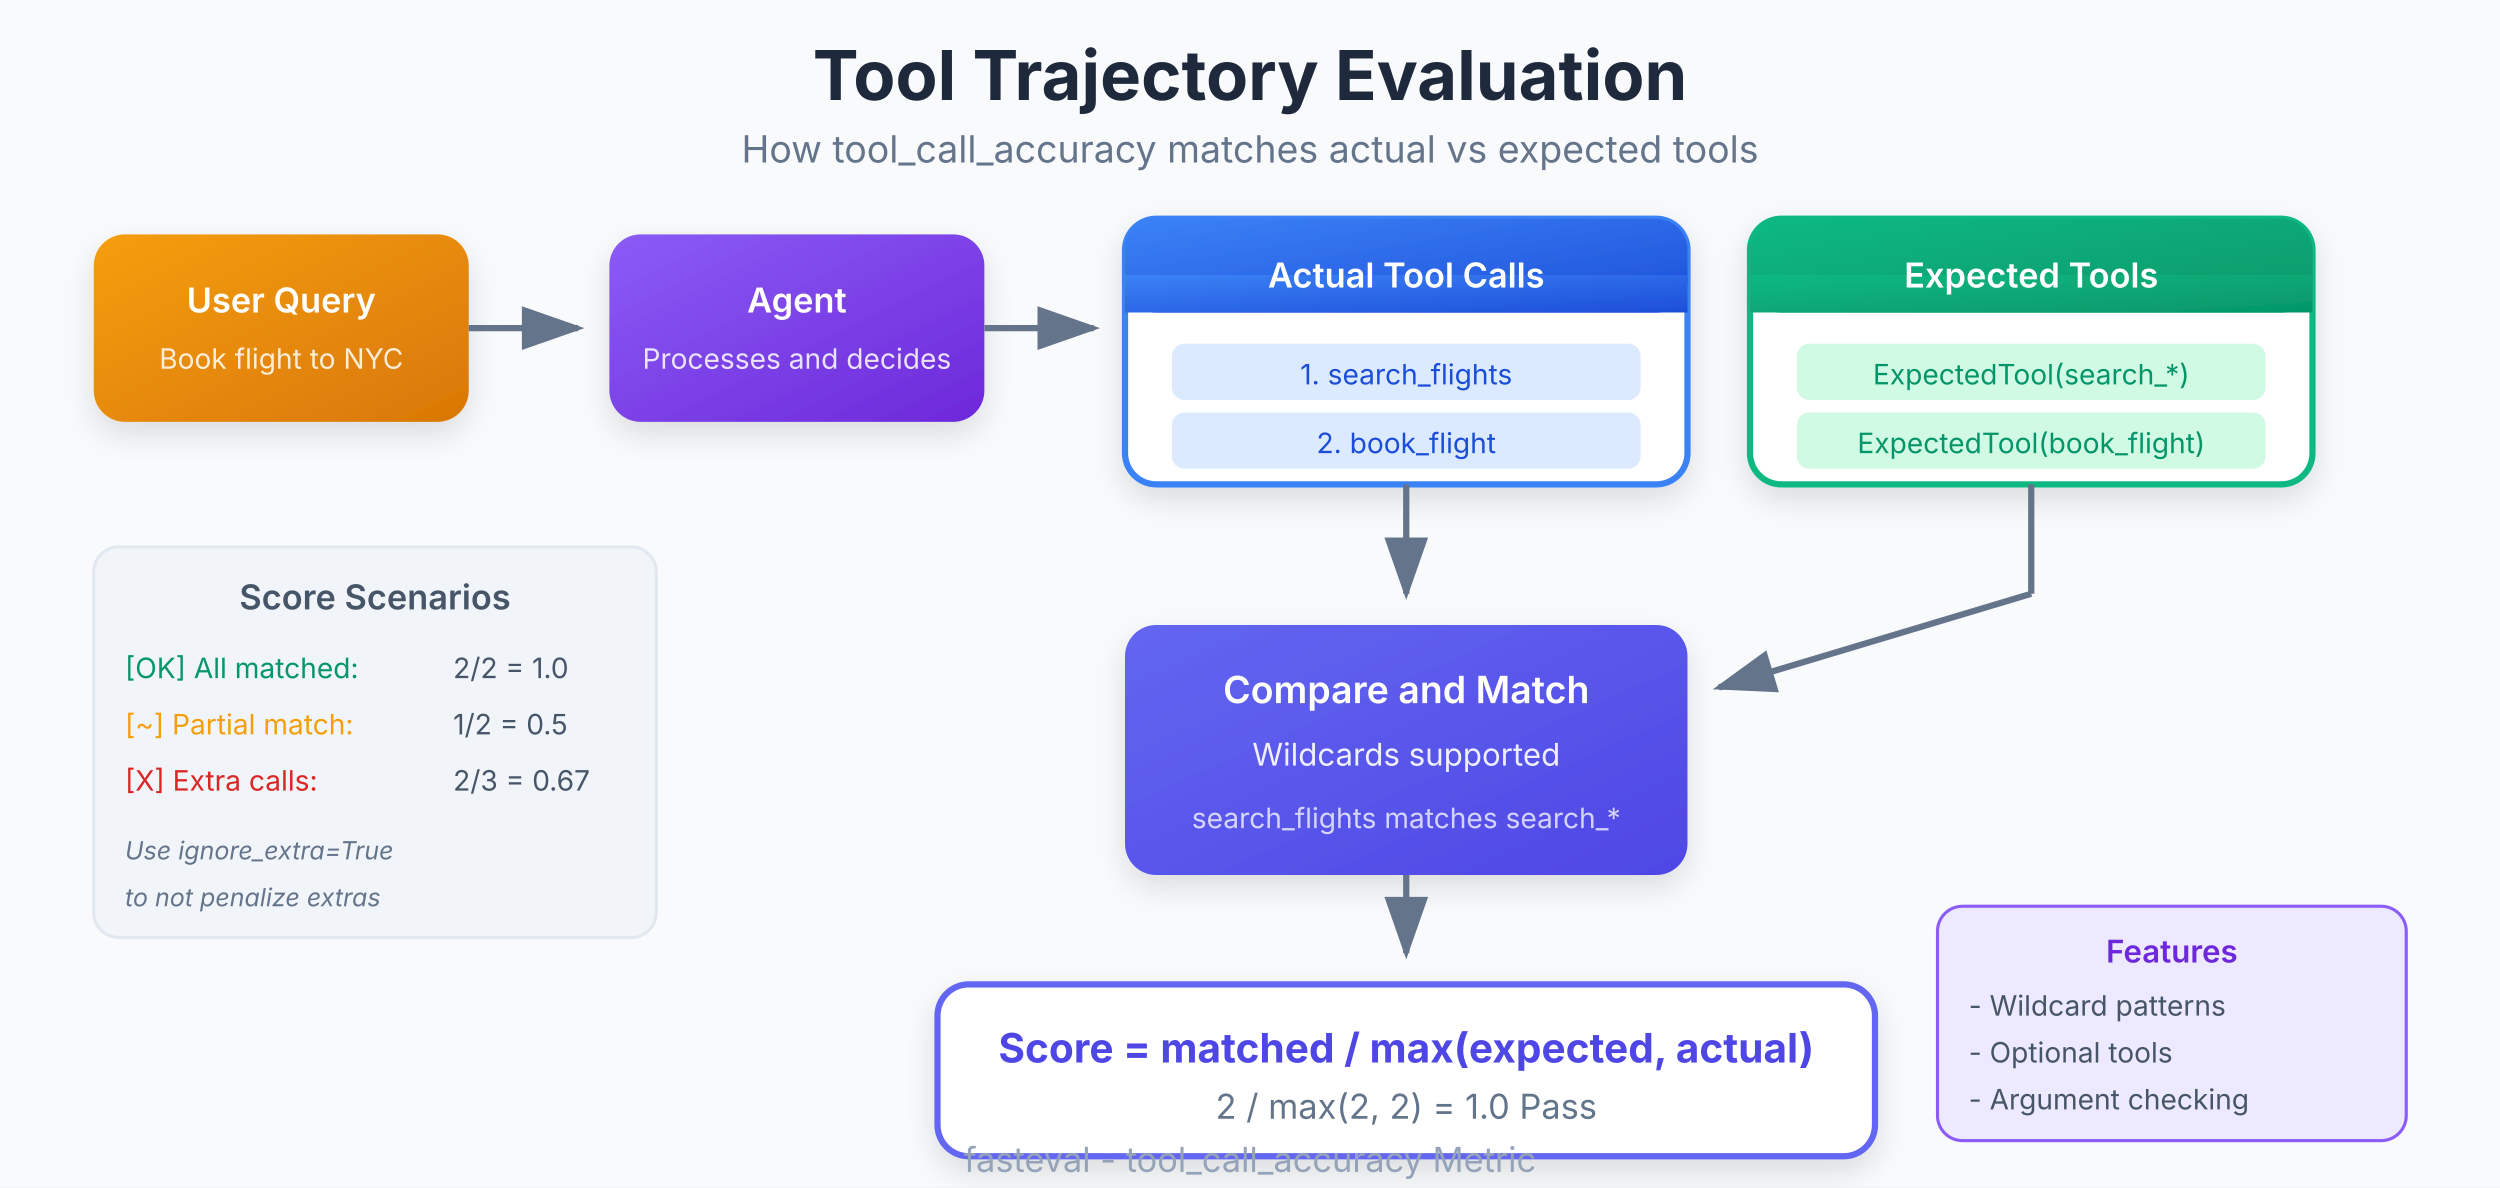
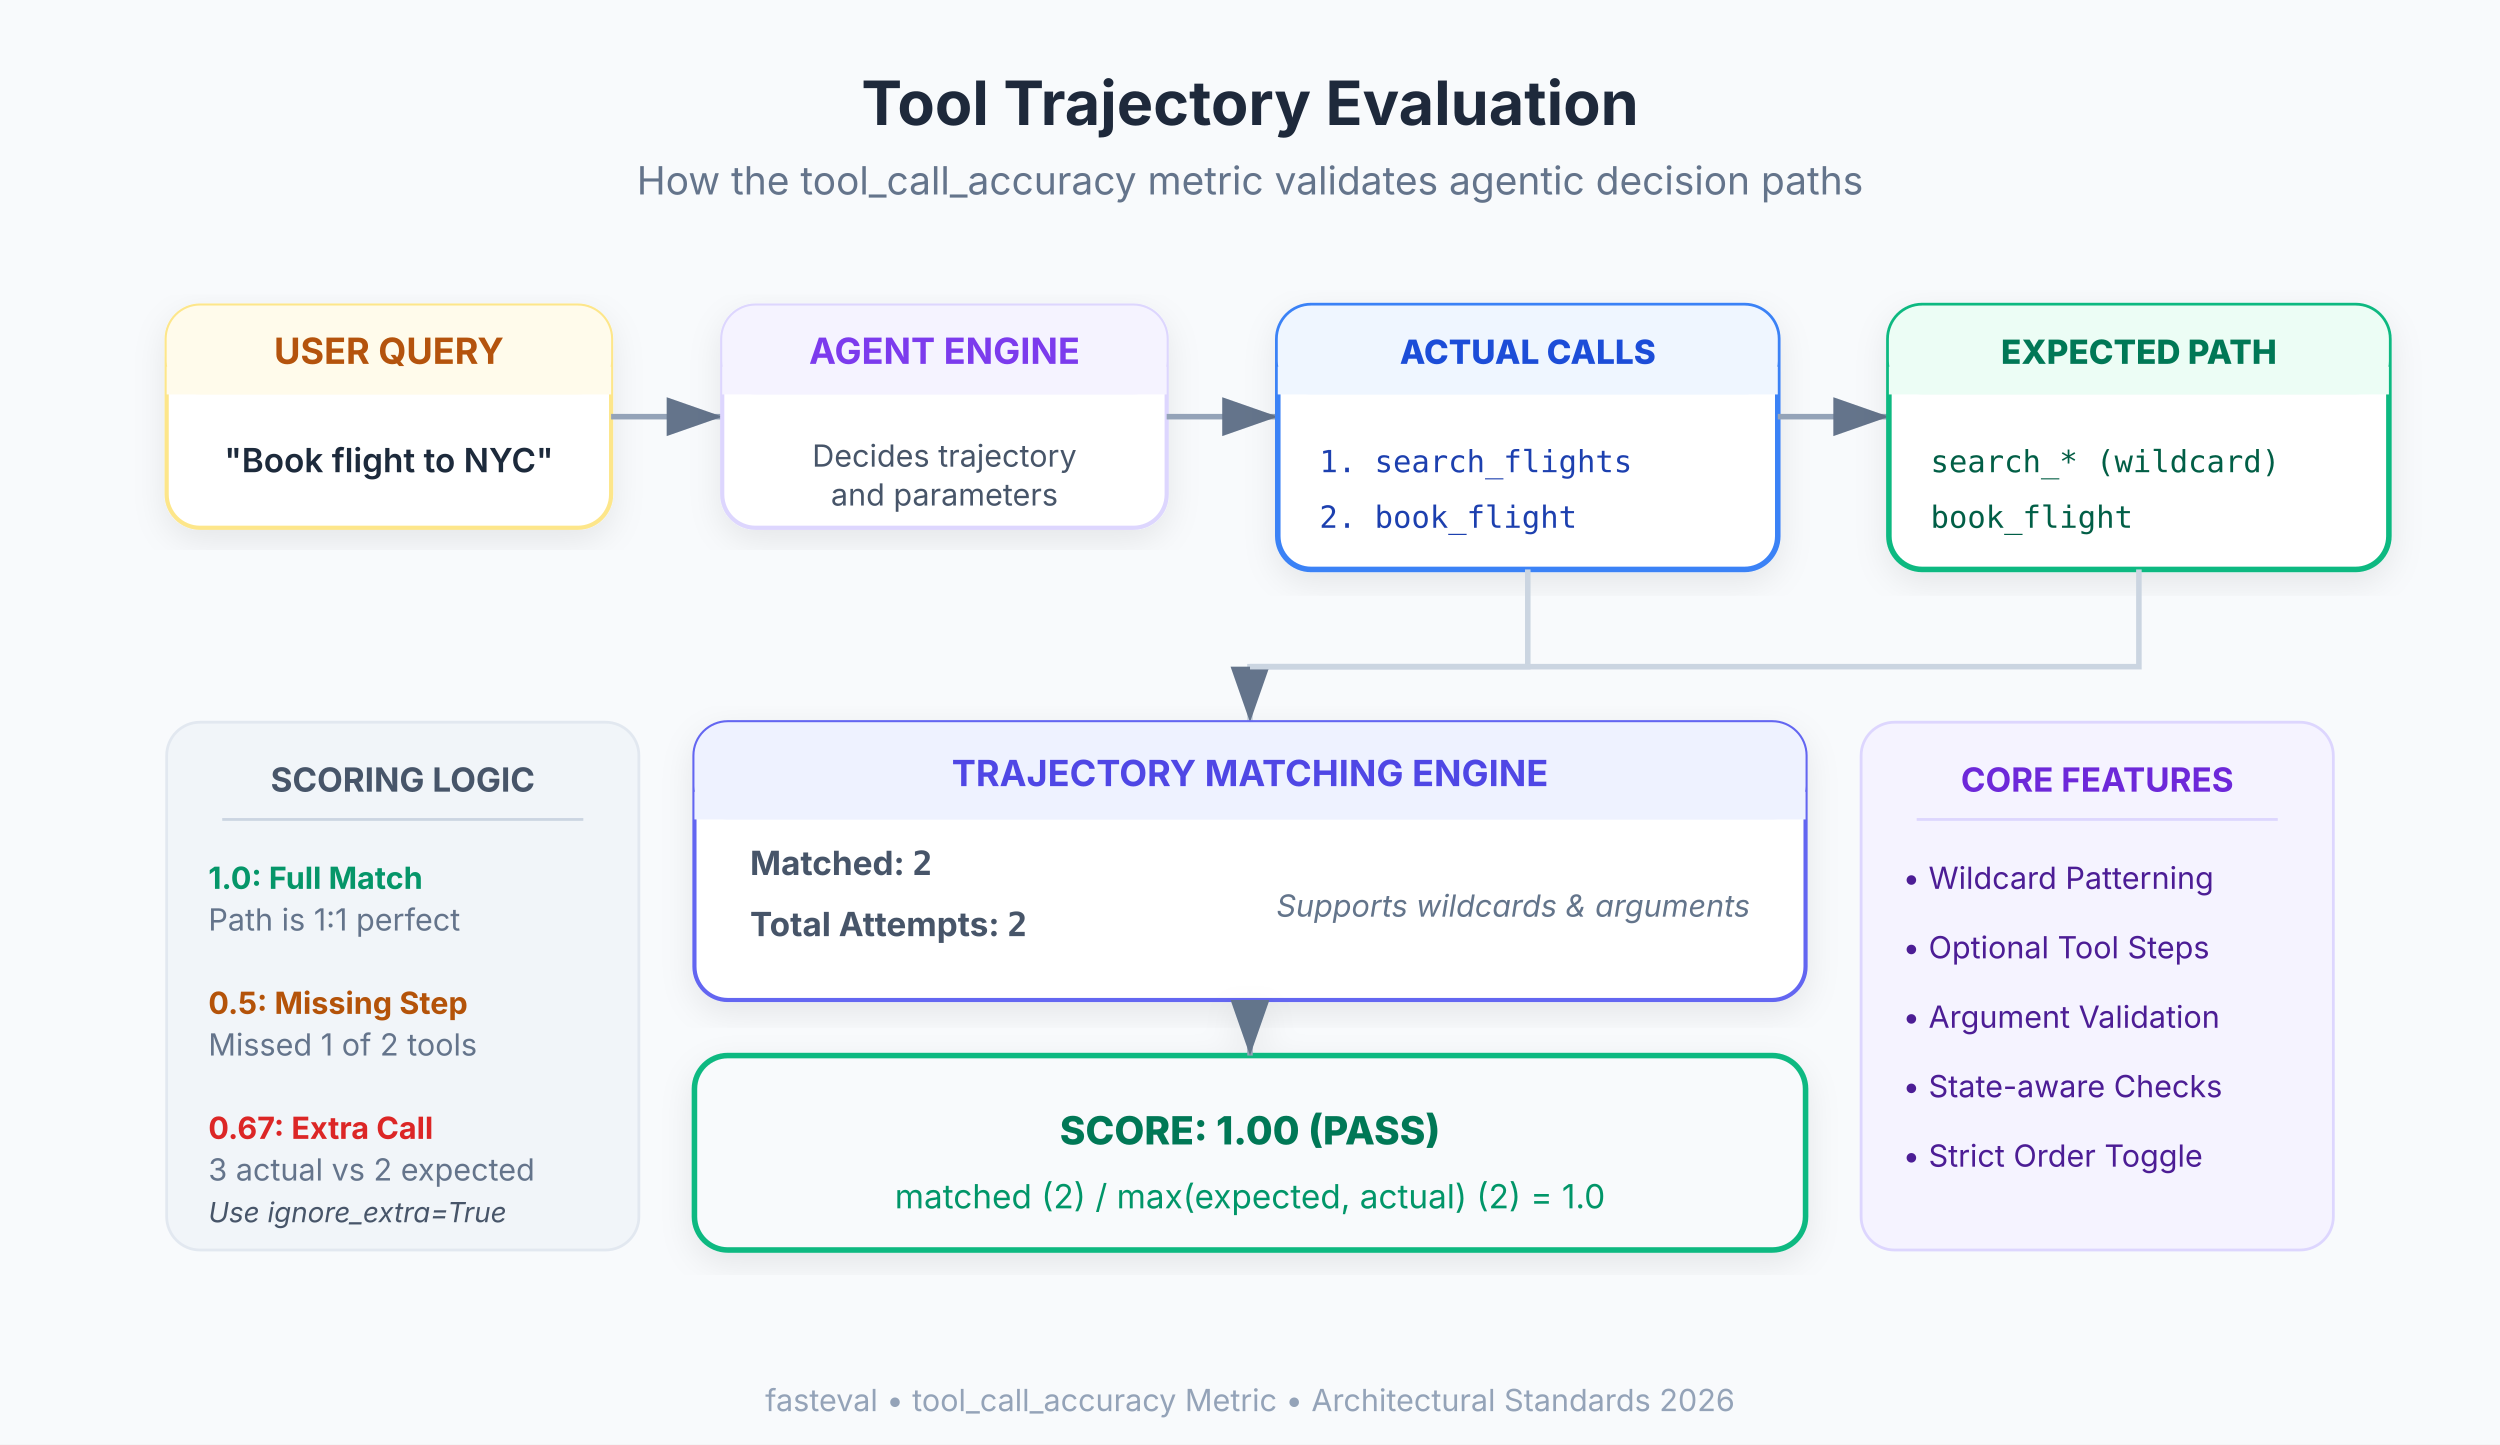
- <svg xmlns="http://www.w3.org/2000/svg" viewBox="0 0 800 380" font-family="system-ui, -apple-system, sans-serif">
+ <svg xmlns="http://www.w3.org/2000/svg" viewBox="0 0 900 520" font-family="Inter, system-ui, -apple-system, sans-serif">
  <defs>
-     <linearGradient id="ttfQueryGrad" x1="0%" y1="0%" x2="100%" y2="100%">
-       <stop offset="0%" style="stop-color:#f59e0b" />
-       <stop offset="100%" style="stop-color:#d97706" />
-     </linearGradient>
-     <linearGradient id="ttfAgentGrad" x1="0%" y1="0%" x2="100%" y2="100%">
-       <stop offset="0%" style="stop-color:#8b5cf6" />
-       <stop offset="100%" style="stop-color:#6d28d9" />
-     </linearGradient>
-     <linearGradient id="ttfToolGrad" x1="0%" y1="0%" x2="100%" y2="100%">
-       <stop offset="0%" style="stop-color:#3b82f6" />
-       <stop offset="100%" style="stop-color:#1d4ed8" />
-     </linearGradient>
-     <linearGradient id="ttfExpectedGrad" x1="0%" y1="0%" x2="100%" y2="100%">
-       <stop offset="0%" style="stop-color:#10b981" />
-       <stop offset="100%" style="stop-color:#059669" />
-     </linearGradient>
-     <linearGradient id="ttfMatchGrad" x1="0%" y1="0%" x2="100%" y2="100%">
-       <stop offset="0%" style="stop-color:#6366f1" />
-       <stop offset="100%" style="stop-color:#4f46e5" />
-     </linearGradient>
-     <filter id="ttfShadow" x="-20%" y="-20%" width="140%" height="140%">
-       <feDropShadow dx="0" dy="4" stdDeviation="5" flood-opacity="0.12" />
+     <filter id="shadow" x="-10%" y="-10%" width="120%" height="120%">
+       <feDropShadow dx="0" dy="4" stdDeviation="6" flood-opacity="0.08" />
    </filter>
-     <marker id="ttfArrow" markerWidth="10" markerHeight="7" refX="9" refY="3.5" orient="auto">
+     <marker id="arrowhead" markerWidth="10" markerHeight="7" refX="10" refY="3.5" orient="auto">
      <polygon points="0 0, 10 3.5, 0 7" fill="#64748b" />
    </marker>
  </defs>
-   <rect width="800" height="380" fill="#f8fafc" />
-   <text x="400" y="32" text-anchor="middle" font-size="22" font-weight="700" fill="#1e293b">Tool Trajectory Evaluation</text>
-   <text x="400" y="52" text-anchor="middle" font-size="12" fill="#64748b">How tool_call_accuracy matches actual vs expected tools</text>
-   <g filter="url(#ttfShadow)">
-     <rect x="30" y="75" width="120" height="60" rx="10" fill="url(#ttfQueryGrad)" />
-     <text x="90" y="100" text-anchor="middle" font-size="11" font-weight="600" fill="white">User Query</text>
-     <text x="90" y="118" text-anchor="middle" font-size="9" fill="rgba(255,255,255,0.85)">Book flight to NYC</text>
+   <rect width="900" height="520" fill="#f8fafc" />
+   <text x="450" y="45" text-anchor="middle" font-size="22" font-weight="700" fill="#1e293b">Tool Trajectory Evaluation</text>
+   <text x="450" y="70" text-anchor="middle" font-size="14" fill="#64748b">How the tool_call_accuracy metric validates agentic decision paths</text>
+   <g transform="translate(60, 110)">
+     <g filter="url(#shadow)">
+       <rect width="160" height="80" rx="12" fill="white" stroke="#fde68a" stroke-width="1.5" />
+       <rect width="160" height="32" rx="12" fill="#fffbeb" />
+       <rect y="22" width="160" height="10" fill="#fffbeb" />
+       <text x="80" y="21" text-anchor="middle" font-size="13" font-weight="700" fill="#b45309">USER QUERY</text>
+       <text x="80" y="60" text-anchor="middle" font-size="12" font-weight="600" fill="#1e293b">"Book flight to NYC"</text>
+     </g>
+     <line x1="160" y1="40" x2="200" y2="40" stroke="#94a3b8" stroke-width="2" marker-end="url(#arrowhead)" />
+     <g transform="translate(200, 0)" filter="url(#shadow)">
+       <rect width="160" height="80" rx="12" fill="white" stroke="#ddd6fe" stroke-width="1.5" />
+       <rect width="160" height="32" rx="12" fill="#f5f3ff" />
+       <rect y="22" width="160" height="10" fill="#f5f3ff" />
+       <text x="80" y="21" text-anchor="middle" font-size="13" font-weight="700" fill="#7c3aed">AGENT ENGINE</text>
+       <text x="80" y="58" text-anchor="middle" font-size="11" fill="#475569">Decides trajectory</text>
+       <text x="80" y="72" text-anchor="middle" font-size="11" fill="#475569">and parameters</text>
+     </g>
+     <line x1="360" y1="40" x2="400" y2="40" stroke="#94a3b8" stroke-width="2" marker-end="url(#arrowhead)" />
+     <g transform="translate(400, 0)" filter="url(#shadow)">
+       <rect width="180" height="95" rx="12" fill="white" stroke="#3b82f6" stroke-width="2" />
+       <rect width="180" height="32" rx="12" fill="#eff6ff" />
+       <rect y="22" width="180" height="10" fill="#eff6ff" />
+       <text x="90" y="21" text-anchor="middle" font-size="12" font-weight="800" fill="#1d4ed8">ACTUAL CALLS</text>
+       <g transform="translate(15, 45)" font-family="monospace" font-size="11">
+         <text y="15" fill="#1e40af">1. search_flights</text>
+         <text y="35" fill="#1e40af">2. book_flight</text>
+       </g>
+     </g>
+     <line x1="580" y1="40" x2="620" y2="40" stroke="#94a3b8" stroke-width="2" marker-end="url(#arrowhead)" />
+     <g transform="translate(620, 0)" filter="url(#shadow)">
+       <rect width="180" height="95" rx="12" fill="white" stroke="#10b981" stroke-width="2" />
+       <rect width="180" height="32" rx="12" fill="#ecfdf5" />
+       <rect y="22" width="180" height="10" fill="#ecfdf5" />
+       <text x="90" y="21" text-anchor="middle" font-size="12" font-weight="800" fill="#047857">EXPECTED PATH</text>
+       <g transform="translate(15, 45)" font-family="monospace" font-size="11">
+         <text y="15" fill="#065f46">search_* (wildcard)</text>
+         <text y="35" fill="#065f46">book_flight</text>
+       </g>
+     </g>
  </g>
-   <line x1="150" y1="105" x2="185" y2="105" stroke="#64748b" stroke-width="2" marker-end="url(#ttfArrow)" />
-   <g filter="url(#ttfShadow)">
-     <rect x="195" y="75" width="120" height="60" rx="10" fill="url(#ttfAgentGrad)" />
-     <text x="255" y="100" text-anchor="middle" font-size="11" font-weight="600" fill="white">Agent</text>
-     <text x="255" y="118" text-anchor="middle" font-size="9" fill="rgba(255,255,255,0.85)">Processes and decides</text>
+   <path d="M 550 205 L 550 240 L 450 240 L 450 260" fill="none" stroke="#cbd5e1" stroke-width="2" marker-end="url(#arrowhead)" />
+   <path d="M 770 205 L 770 240 L 450 240" fill="none" stroke="#cbd5e1" stroke-width="2" />
+   <g transform="translate(250, 260)" filter="url(#shadow)">
+     <rect width="400" height="100" rx="12" fill="white" stroke="#6366f1" stroke-width="1.5" />
+     <rect width="400" height="35" rx="12" fill="#eef2ff" />
+     <rect y="25" width="400" height="10" fill="#eef2ff" />
+     <text x="200" y="23" text-anchor="middle" font-size="13" font-weight="700" fill="#4f46e5">TRAJECTORY MATCHING ENGINE</text>
+     <g transform="translate(20, 55)" font-size="12" fill="#475569">
+       <text y="0" font-weight="700">Matched: <tspan font-family="monospace">2</tspan>
+       </text>
+       <text y="22" font-weight="700">Total Attempts: <tspan font-family="monospace">2</tspan>
+       </text>
+       <text x="360" y="15" text-anchor="end" font-size="11" fill="#64748b" font-style="italic">Supports wildcards &amp; arguments</text>
+     </g>
  </g>
-   <line x1="315" y1="105" x2="350" y2="105" stroke="#64748b" stroke-width="2" marker-end="url(#ttfArrow)" />
-   <g filter="url(#ttfShadow)">
-     <rect x="360" y="70" width="180" height="85" rx="10" fill="white" stroke="#3b82f6" stroke-width="2" />
-     <rect x="360" y="70" width="180" height="30" rx="10" fill="url(#ttfToolGrad)" />
-     <rect x="360" y="88" width="180" height="12" fill="url(#ttfToolGrad)" />
-     <text x="450" y="92" text-anchor="middle" font-size="11" font-weight="600" fill="white">Actual Tool Calls</text>
-     <rect x="375" y="110" width="150" height="18" rx="4" fill="#dbeafe" />
-     <text x="450" y="123" text-anchor="middle" font-size="9" fill="#1d4ed8">1. search_flights</text>
-     <rect x="375" y="132" width="150" height="18" rx="4" fill="#dbeafe" />
-     <text x="450" y="145" text-anchor="middle" font-size="9" fill="#1d4ed8">2. book_flight</text>
+   <g transform="translate(250, 380)" filter="url(#shadow)">
+     <rect width="400" height="70" rx="12" fill="#f8fafc" stroke="#10b981" stroke-width="2" />
+     <text x="200" y="32" text-anchor="middle" font-size="14" font-weight="800" fill="#047857">SCORE: 1.00 (PASS)</text>
+     <text x="200" y="55" text-anchor="middle" font-size="12" fill="#059669">matched (2) / max(expected, actual) (2) = 1.0</text>
+     <line x1="200" y1="-20" x2="200" y2="0" stroke="#94a3b8" stroke-width="2" marker-end="url(#arrowhead)" />
  </g>
-   <line x1="450" y1="155" x2="450" y2="190" stroke="#64748b" stroke-width="2" marker-end="url(#ttfArrow)" />
-   <g filter="url(#ttfShadow)">
-     <rect x="560" y="70" width="180" height="85" rx="10" fill="white" stroke="#10b981" stroke-width="2" />
-     <rect x="560" y="70" width="180" height="30" rx="10" fill="url(#ttfExpectedGrad)" />
-     <rect x="560" y="88" width="180" height="12" fill="url(#ttfExpectedGrad)" />
-     <text x="650" y="92" text-anchor="middle" font-size="11" font-weight="600" fill="white">Expected Tools</text>
-     <rect x="575" y="110" width="150" height="18" rx="4" fill="#d1fae5" />
-     <text x="650" y="123" text-anchor="middle" font-size="9" fill="#059669">ExpectedTool(search_*)</text>
-     <rect x="575" y="132" width="150" height="18" rx="4" fill="#d1fae5" />
-     <text x="650" y="145" text-anchor="middle" font-size="9" fill="#059669">ExpectedTool(book_flight)</text>
+   <g transform="translate(60, 260)">
+     <rect width="170" height="190" rx="12" fill="#f1f5f9" stroke="#e2e8f0" stroke-width="1" />
+     <text x="85" y="25" text-anchor="middle" font-size="12" font-weight="700" fill="#475569">SCORING LOGIC</text>
+     <line x1="20" y1="35" x2="150" y2="35" stroke="#cbd5e1" stroke-width="1" />
+     <g transform="translate(15, 60)" font-size="11">
+       <text y="0" font-weight="700" fill="#059669">1.0: Full Match</text>
+       <text y="15" fill="#64748b">Path is 1:1 perfect</text>
+       <text y="45" font-weight="700" fill="#b45309">0.5: Missing Step</text>
+       <text y="60" fill="#64748b">Missed 1 of 2 tools</text>
+       <text y="90" font-weight="700" fill="#dc2626">0.67: Extra Call</text>
+       <text y="105" fill="#64748b">3 actual vs 2 expected</text>
+       <text y="120" font-size="10" fill="#475569" font-style="italic">Use ignore_extra=True</text>
+     </g>
  </g>
-   <line x1="650" y1="155" x2="650" y2="190" stroke="#64748b" stroke-width="2" />
-   <line x1="650" y1="190" x2="550" y2="220" stroke="#64748b" stroke-width="2" marker-end="url(#ttfArrow)" />
-   <g filter="url(#ttfShadow)">
-     <rect x="360" y="200" width="180" height="80" rx="10" fill="url(#ttfMatchGrad)" />
-     <text x="450" y="225" text-anchor="middle" font-size="12" font-weight="600" fill="white">Compare and Match</text>
-     <text x="450" y="245" text-anchor="middle" font-size="10" fill="rgba(255,255,255,0.9)">Wildcards supported</text>
-     <text x="450" y="265" text-anchor="middle" font-size="9" fill="rgba(255,255,255,0.75)">search_flights matches search_*</text>
+   <g transform="translate(670, 260)">
+     <rect width="170" height="190" rx="12" fill="#f5f3ff" stroke="#ddd6fe" stroke-width="1" />
+     <text x="85" y="25" text-anchor="middle" font-size="12" font-weight="700" fill="#6d28d9">CORE FEATURES</text>
+     <line x1="20" y1="35" x2="150" y2="35" stroke="#ddd6fe" stroke-width="1" />
+     <g transform="translate(15, 60)" font-size="11" fill="#4c1d95">
+       <text y="0">• Wildcard Patterning</text>
+       <text y="25">• Optional Tool Steps</text>
+       <text y="50">• Argument Validation</text>
+       <text y="75">• State-aware Checks</text>
+       <text y="100">• Strict Order Toggle</text>
+     </g>
  </g>
-   <line x1="450" y1="280" x2="450" y2="305" stroke="#64748b" stroke-width="2" marker-end="url(#ttfArrow)" />
-   <g filter="url(#ttfShadow)">
-     <rect x="300" y="315" width="300" height="55" rx="10" fill="white" stroke="#6366f1" stroke-width="2" />
-     <text x="450" y="340" text-anchor="middle" font-size="13" font-weight="700" fill="#4f46e5">Score = matched / max(expected, actual)</text>
-     <text x="450" y="358" text-anchor="middle" font-size="11" fill="#64748b">2 / max(2, 2) = 1.0 Pass</text>
-   </g>
-   <g transform="translate(30, 175)">
-     <rect x="0" y="0" width="180" height="125" rx="8" fill="#f1f5f9" stroke="#e2e8f0" />
-     <text x="90" y="20" text-anchor="middle" font-size="11" font-weight="600" fill="#475569">Score Scenarios</text>
-     <text x="10" y="42" font-size="9" fill="#059669">[OK] All matched:</text>
-     <text x="115" y="42" font-size="9" fill="#475569">2/2 = 1.0</text>
-     <text x="10" y="60" font-size="9" fill="#f59e0b">[~] Partial match:</text>
-     <text x="115" y="60" font-size="9" fill="#475569">1/2 = 0.5</text>
-     <text x="10" y="78" font-size="9" fill="#dc2626">[X] Extra calls:</text>
-     <text x="115" y="78" font-size="9" fill="#475569">2/3 = 0.67</text>
-     <text x="10" y="100" font-size="8" fill="#64748b" font-style="italic">Use ignore_extra=True</text>
-     <text x="10" y="115" font-size="8" fill="#64748b" font-style="italic">to not penalize extras</text>
-   </g>
-   <g transform="translate(620, 290)">
-     <rect x="0" y="0" width="150" height="75" rx="8" fill="#ede9fe" stroke="#8b5cf6" />
-     <text x="75" y="18" text-anchor="middle" font-size="10" font-weight="600" fill="#6d28d9">Features</text>
-     <text x="10" y="35" font-size="9" fill="#475569">- Wildcard patterns</text>
-     <text x="10" y="50" font-size="9" fill="#475569">- Optional tools</text>
-     <text x="10" y="65" font-size="9" fill="#475569">- Argument checking</text>
-   </g>
-   <text x="400" y="375" text-anchor="middle" font-size="11" fill="#94a3b8">fasteval - tool_call_accuracy Metric</text>
+   <text x="450" y="508" text-anchor="middle" font-size="11" fill="#94a3b8">fasteval • tool_call_accuracy Metric • Architectural Standards 2026</text>
</svg>
